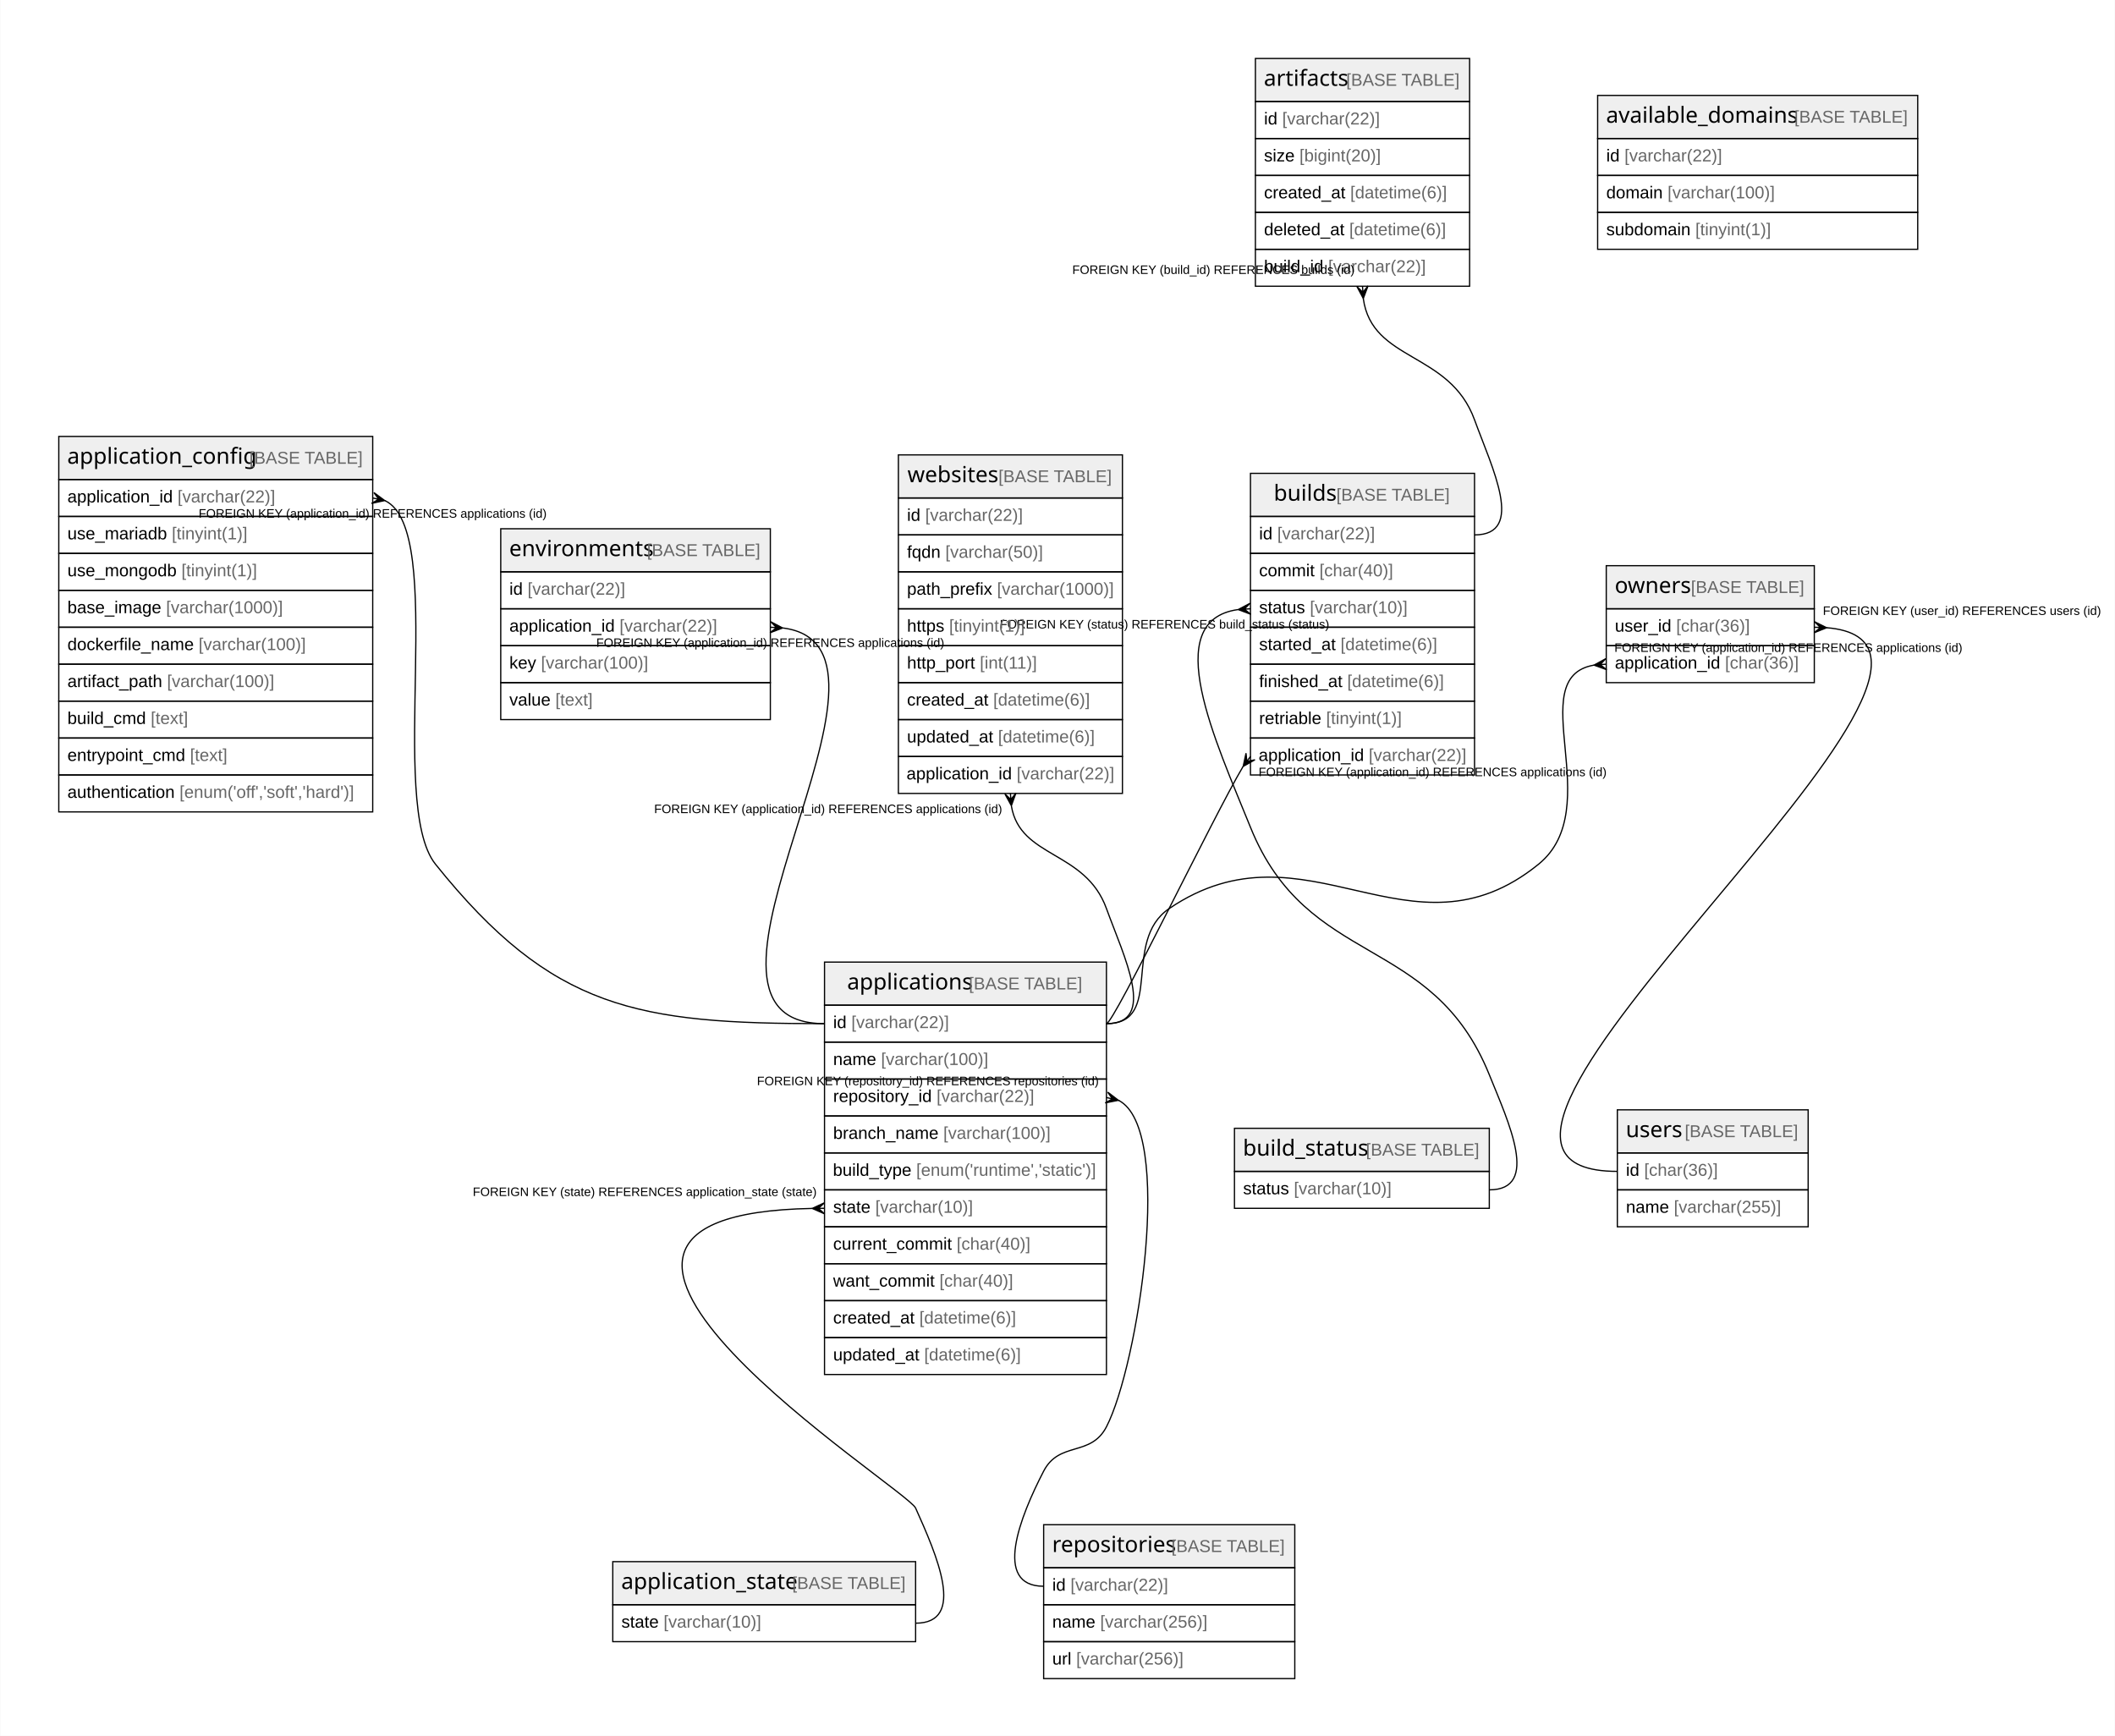
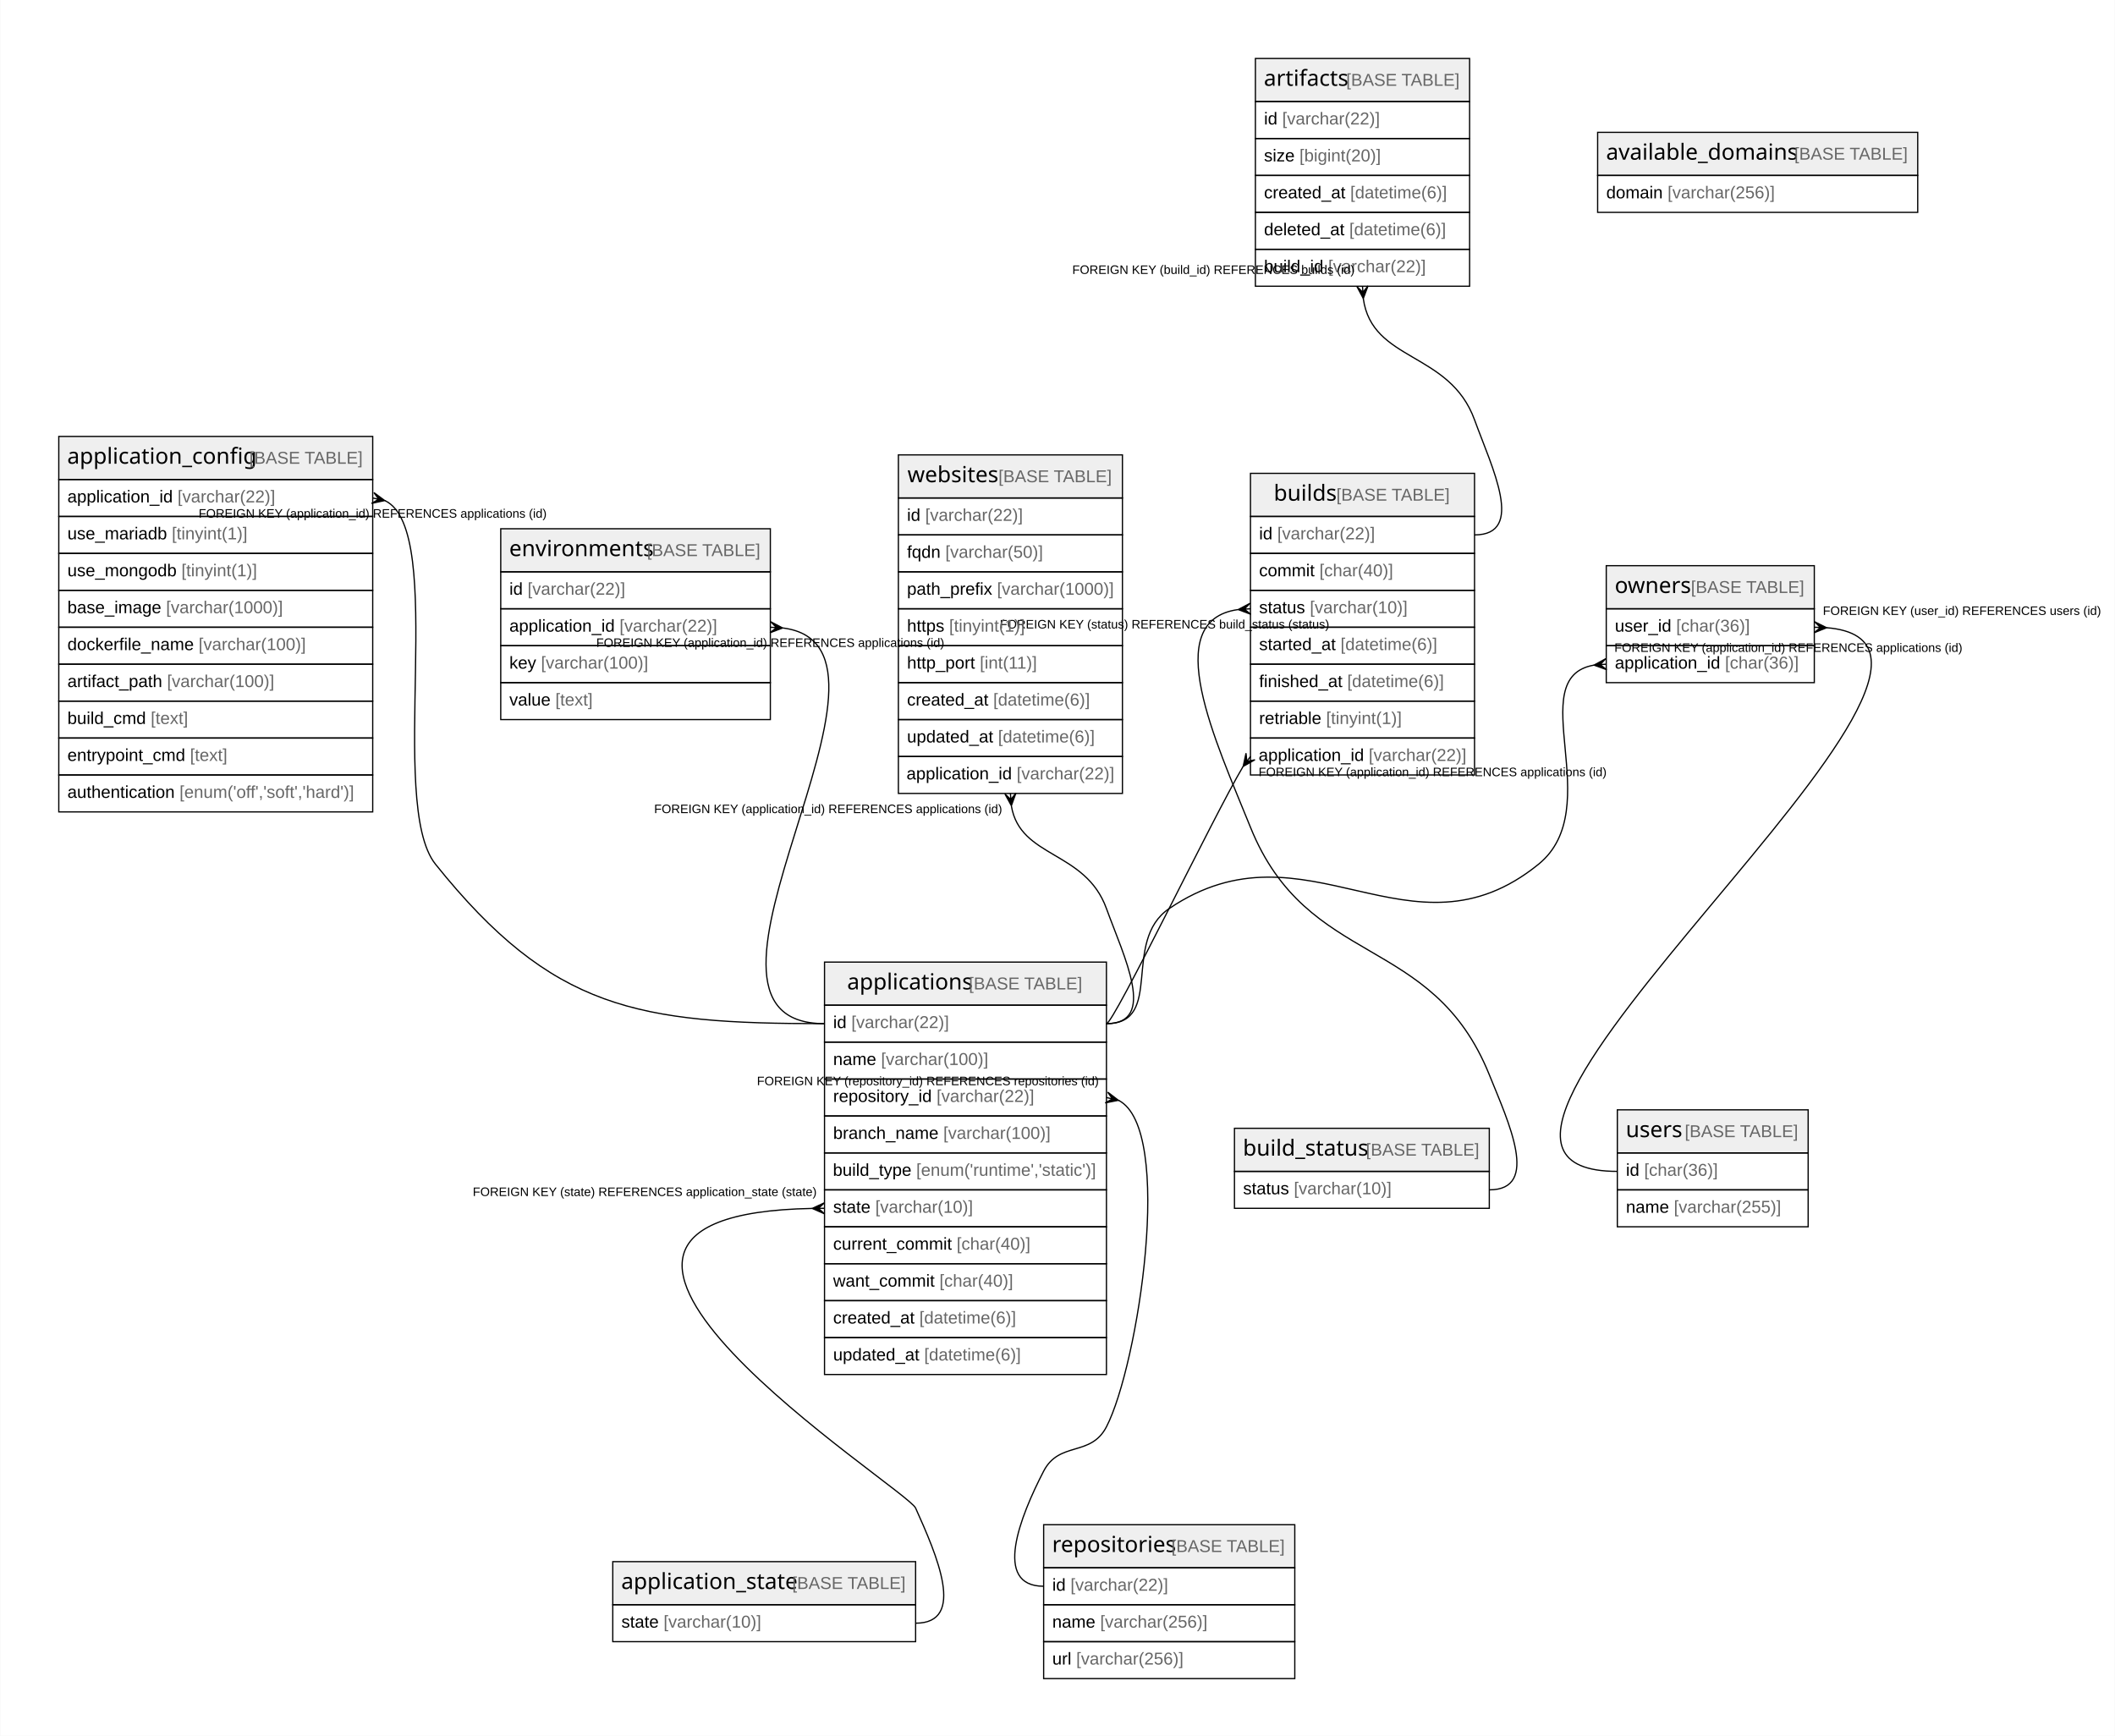
<svg xmlns="http://www.w3.org/2000/svg" width="1718pt" height="1410pt" viewBox="0.00 0.00 1717.50 1410.00">
  <g id="graph0" class="graph" transform="scale(1 1) rotate(0) translate(4 1406)">
    <polygon fill="#ffffff" stroke="transparent" points="-4,4 -4,-1406 1713.5,-1406 1713.5,4 -4,4" />
    <g id="node1" class="node">
      <polygon fill="#efefef" stroke="transparent" points="665.5,-589.5 665.5,-624.5 894.5,-624.5 894.5,-589.5 665.5,-589.5" />
      <polygon fill="none" stroke="#000000" points="665.5,-589.5 665.5,-624.5 894.5,-624.5 894.5,-589.5 665.5,-589.5" />
      <text text-anchor="start" x="683.862" y="-602.3" font-family="Arial Bold" font-size="18.00" fill="#000000">applications</text>
      <text text-anchor="start" x="778.884" y="-602.3" font-family="Arial" font-size="14.00" fill="#000000"> </text>
      <text text-anchor="start" x="782.775" y="-602.3" font-family="Arial" font-size="14.00" fill="#666666">[BASE TABLE]</text>
      <polygon fill="none" stroke="#000000" points="665.5,-559.5 665.5,-589.5 894.5,-589.5 894.5,-559.5 665.5,-559.5" />
      <text text-anchor="start" x="672.5" y="-570.9" font-family="Arial" font-size="14.00" fill="#000000">id </text>
      <text text-anchor="start" x="687.28" y="-570.9" font-family="Arial" font-size="14.00" fill="#666666">[varchar(22)]</text>
      <polygon fill="none" stroke="#000000" points="665.5,-529.5 665.5,-559.5 894.5,-559.5 894.5,-529.5 665.5,-529.5" />
      <text text-anchor="start" x="672.5" y="-540.9" font-family="Arial" font-size="14.00" fill="#000000">name </text>
      <text text-anchor="start" x="711.399" y="-540.9" font-family="Arial" font-size="14.00" fill="#666666">[varchar(100)]</text>
      <polygon fill="none" stroke="#000000" points="665.5,-499.5 665.5,-529.5 894.5,-529.5 894.5,-499.5 665.5,-499.5" />
      <text text-anchor="start" x="672.5" y="-510.9" font-family="Arial" font-size="14.00" fill="#000000">repository_id </text>
      <text text-anchor="start" x="756.511" y="-510.9" font-family="Arial" font-size="14.00" fill="#666666">[varchar(22)]</text>
      <polygon fill="none" stroke="#000000" points="665.5,-469.5 665.5,-499.5 894.5,-499.5 894.5,-469.5 665.5,-469.5" />
      <text text-anchor="start" x="672.5" y="-480.9" font-family="Arial" font-size="14.00" fill="#000000">branch_name </text>
      <text text-anchor="start" x="761.973" y="-480.9" font-family="Arial" font-size="14.00" fill="#666666">[varchar(100)]</text>
      <polygon fill="none" stroke="#000000" points="665.5,-439.5 665.5,-469.5 894.5,-469.5 894.5,-439.5 665.5,-439.5" />
      <text text-anchor="start" x="672.301" y="-450.9" font-family="Arial" font-size="14.00" fill="#000000">build_type </text>
      <text text-anchor="start" x="739.991" y="-450.9" font-family="Arial" font-size="14.00" fill="#666666">[enum('runtime','static')]</text>
      <polygon fill="none" stroke="#000000" points="665.5,-409.5 665.5,-439.5 894.5,-439.5 894.5,-409.5 665.5,-409.5" />
      <text text-anchor="start" x="672.5" y="-420.9" font-family="Arial" font-size="14.00" fill="#000000">state </text>
      <text text-anchor="start" x="706.737" y="-420.9" font-family="Arial" font-size="14.00" fill="#666666">[varchar(10)]</text>
      <polygon fill="none" stroke="#000000" points="665.5,-379.5 665.5,-409.5 894.5,-409.5 894.5,-379.5 665.5,-379.5" />
      <text text-anchor="start" x="672.5" y="-390.9" font-family="Arial" font-size="14.00" fill="#000000">current_commit </text>
      <text text-anchor="start" x="772.834" y="-390.9" font-family="Arial" font-size="14.00" fill="#666666">[char(40)]</text>
      <polygon fill="none" stroke="#000000" points="665.5,-349.5 665.5,-379.5 894.5,-379.5 894.5,-349.5 665.5,-349.5" />
      <text text-anchor="start" x="672.5" y="-360.9" font-family="Arial" font-size="14.00" fill="#000000">want_commit </text>
      <text text-anchor="start" x="758.837" y="-360.9" font-family="Arial" font-size="14.00" fill="#666666">[char(40)]</text>
      <polygon fill="none" stroke="#000000" points="665.5,-319.5 665.5,-349.5 894.5,-349.5 894.5,-319.5 665.5,-319.5" />
      <text text-anchor="start" x="672.5" y="-330.9" font-family="Arial" font-size="14.00" fill="#000000">created_at </text>
      <text text-anchor="start" x="742.528" y="-330.9" font-family="Arial" font-size="14.00" fill="#666666">[datetime(6)]</text>
      <polygon fill="none" stroke="#000000" points="665.5,-289.5 665.5,-319.5 894.5,-319.5 894.5,-289.5 665.5,-289.5" />
      <text text-anchor="start" x="672.5" y="-300.9" font-family="Arial" font-size="14.00" fill="#000000">updated_at </text>
      <text text-anchor="start" x="746.433" y="-300.9" font-family="Arial" font-size="14.00" fill="#666666">[datetime(6)]</text>
    </g>
    <g id="node3" class="node">
      <polygon fill="#efefef" stroke="transparent" points="493.5,-102.5 493.5,-137.5 739.5,-137.5 739.5,-102.5 493.5,-102.5" />
      <polygon fill="none" stroke="#000000" points="493.5,-102.5 493.5,-137.5 739.5,-137.5 739.5,-102.5 493.5,-102.5" />
      <text text-anchor="start" x="500.351" y="-115.3" font-family="Arial Bold" font-size="18.00" fill="#000000">application_state</text>
      <text text-anchor="start" x="635.396" y="-115.3" font-family="Arial" font-size="14.00" fill="#000000"> </text>
      <text text-anchor="start" x="639.286" y="-115.3" font-family="Arial" font-size="14.00" fill="#666666">[BASE TABLE]</text>
      <polygon fill="none" stroke="#000000" points="493.5,-72.5 493.5,-102.5 739.5,-102.5 739.5,-72.5 493.5,-72.5" />
      <text text-anchor="start" x="500.5" y="-83.9" font-family="Arial" font-size="14.00" fill="#000000">state </text>
      <text text-anchor="start" x="534.737" y="-83.9" font-family="Arial" font-size="14.00" fill="#666666">[varchar(10)]</text>
    </g>
    <g id="edge2" class="edge">
      <path fill="none" stroke="#000000" d="M655.394,-424.407C378.829,-419.204 732.274,-197.126 739.5,-181 756.492,-143.077 781.056,-87.5 739.5,-87.5" />
      <polygon fill="#000000" stroke="#000000" points="655.5,-424.408 665.459,-429 660.5,-424.454 665.5,-424.5 665.5,-424.5 665.5,-424.5 660.5,-424.454 665.541,-420 655.5,-424.408 655.5,-424.408" />
      <text text-anchor="start" x="379.761" y="-434.5" font-family="Arial" font-size="10.00" fill="#000000">FOREIGN KEY (state) REFERENCES application_state (state)</text>
    </g>
    <g id="node10" class="node">
      <polygon fill="#efefef" stroke="transparent" points="843.5,-132.5 843.5,-167.5 1047.5,-167.5 1047.5,-132.5 843.5,-132.5" />
      <polygon fill="none" stroke="#000000" points="843.5,-132.5 843.5,-167.5 1047.5,-167.5 1047.5,-132.5 843.5,-132.5" />
      <text text-anchor="start" x="850.37" y="-145.3" font-family="Arial Bold" font-size="18.00" fill="#000000">repositories</text>
      <text text-anchor="start" x="943.376" y="-145.3" font-family="Arial" font-size="14.00" fill="#000000"> </text>
      <text text-anchor="start" x="947.267" y="-145.3" font-family="Arial" font-size="14.00" fill="#666666">[BASE TABLE]</text>
      <polygon fill="none" stroke="#000000" points="843.5,-102.5 843.5,-132.5 1047.5,-132.5 1047.5,-102.5 843.5,-102.5" />
      <text text-anchor="start" x="850.5" y="-113.9" font-family="Arial" font-size="14.00" fill="#000000">id </text>
      <text text-anchor="start" x="865.28" y="-113.9" font-family="Arial" font-size="14.00" fill="#666666">[varchar(22)]</text>
      <polygon fill="none" stroke="#000000" points="843.5,-72.5 843.5,-102.5 1047.5,-102.5 1047.5,-72.5 843.5,-72.5" />
      <text text-anchor="start" x="850.5" y="-83.9" font-family="Arial" font-size="14.00" fill="#000000">name </text>
      <text text-anchor="start" x="889.399" y="-83.9" font-family="Arial" font-size="14.00" fill="#666666">[varchar(256)]</text>
      <polygon fill="none" stroke="#000000" points="843.5,-42.5 843.5,-72.5 1047.5,-72.5 1047.5,-42.5 843.5,-42.5" />
      <text text-anchor="start" x="850.5" y="-53.9" font-family="Arial" font-size="14.00" fill="#000000">url </text>
      <text text-anchor="start" x="869.94" y="-53.9" font-family="Arial" font-size="14.00" fill="#666666">[varchar(256)]</text>
    </g>
    <g id="edge1" class="edge">
      <path fill="none" stroke="#000000" d="M904.312,-512.222C950.075,-489.092 920.192,-296.584 894.5,-247 881.736,-222.366 856.264,-235.634 843.5,-211 824.382,-174.103 801.944,-117.5 843.5,-117.5" />
      <polygon fill="#000000" stroke="#000000" points="904.241,-512.239 893.482,-510.117 899.37,-513.369 894.5,-514.5 894.5,-514.5 894.5,-514.5 899.37,-513.369 895.518,-518.883 904.241,-512.239 904.241,-512.239" />
      <text text-anchor="start" x="610.611" y="-524.5" font-family="Arial" font-size="10.00" fill="#000000">FOREIGN KEY (repository_id) REFERENCES repositories (id)</text>
    </g>
    <g id="node2" class="node">
      <polygon fill="#efefef" stroke="transparent" points="43.5,-1016.5 43.5,-1051.5 298.5,-1051.5 298.5,-1016.5 43.5,-1016.5" />
      <polygon fill="none" stroke="#000000" points="43.5,-1016.5 43.5,-1051.5 298.5,-1051.5 298.5,-1016.5 43.5,-1016.5" />
      <text text-anchor="start" x="50.352" y="-1029.3" font-family="Arial Bold" font-size="18.00" fill="#000000">application_config</text>
      <text text-anchor="start" x="194.395" y="-1029.3" font-family="Arial" font-size="14.00" fill="#000000"> </text>
      <text text-anchor="start" x="198.285" y="-1029.3" font-family="Arial" font-size="14.00" fill="#666666">[BASE TABLE]</text>
      <polygon fill="none" stroke="#000000" points="43.5,-986.5 43.5,-1016.5 298.5,-1016.5 298.5,-986.5 43.5,-986.5" />
      <text text-anchor="start" x="50.5" y="-997.9" font-family="Arial" font-size="14.00" fill="#000000">application_id </text>
      <text text-anchor="start" x="139.968" y="-997.9" font-family="Arial" font-size="14.00" fill="#666666">[varchar(22)]</text>
      <polygon fill="none" stroke="#000000" points="43.5,-956.5 43.5,-986.5 298.5,-986.5 298.5,-956.5 43.5,-956.5" />
      <text text-anchor="start" x="50.5" y="-967.9" font-family="Arial" font-size="14.00" fill="#000000">use_mariadb </text>
      <text text-anchor="start" x="135.297" y="-967.9" font-family="Arial" font-size="14.00" fill="#666666">[tinyint(1)]</text>
      <polygon fill="none" stroke="#000000" points="43.5,-926.5 43.5,-956.5 298.5,-956.5 298.5,-926.5 43.5,-926.5" />
      <text text-anchor="start" x="50.5" y="-937.9" font-family="Arial" font-size="14.00" fill="#000000">use_mongodb </text>
      <text text-anchor="start" x="143.095" y="-937.9" font-family="Arial" font-size="14.00" fill="#666666">[tinyint(1)]</text>
      <polygon fill="none" stroke="#000000" points="43.5,-896.5 43.5,-926.5 298.5,-926.5 298.5,-896.5 43.5,-896.5" />
      <text text-anchor="start" x="50.5" y="-907.9" font-family="Arial" font-size="14.00" fill="#000000">base_image </text>
      <text text-anchor="start" x="130.636" y="-907.9" font-family="Arial" font-size="14.00" fill="#666666">[varchar(1000)]</text>
      <polygon fill="none" stroke="#000000" points="43.5,-866.5 43.5,-896.5 298.5,-896.5 298.5,-866.5 43.5,-866.5" />
      <text text-anchor="start" x="50.5" y="-877.9" font-family="Arial" font-size="14.00" fill="#000000">dockerfile_name </text>
      <text text-anchor="start" x="157.076" y="-877.9" font-family="Arial" font-size="14.00" fill="#666666">[varchar(100)]</text>
      <polygon fill="none" stroke="#000000" points="43.5,-836.5 43.5,-866.5 298.5,-866.5 298.5,-836.5 43.5,-836.5" />
      <text text-anchor="start" x="50.5" y="-847.9" font-family="Arial" font-size="14.00" fill="#000000">artifact_path </text>
      <text text-anchor="start" x="131.416" y="-847.9" font-family="Arial" font-size="14.00" fill="#666666">[varchar(100)]</text>
      <polygon fill="none" stroke="#000000" points="43.5,-806.5 43.5,-836.5 298.5,-836.5 298.5,-806.5 43.5,-806.5" />
      <text text-anchor="start" x="50.5" y="-817.9" font-family="Arial" font-size="14.00" fill="#000000">build_cmd </text>
      <text text-anchor="start" x="118.177" y="-817.9" font-family="Arial" font-size="14.00" fill="#666666">[text]</text>
      <polygon fill="none" stroke="#000000" points="43.5,-776.5 43.5,-806.5 298.5,-806.5 298.5,-776.5 43.5,-776.5" />
      <text text-anchor="start" x="50.5" y="-787.9" font-family="Arial" font-size="14.00" fill="#000000">entrypoint_cmd </text>
      <text text-anchor="start" x="150.078" y="-787.9" font-family="Arial" font-size="14.00" fill="#666666">[text]</text>
      <polygon fill="none" stroke="#000000" points="43.5,-746.5 43.5,-776.5 298.5,-776.5 298.5,-746.5 43.5,-746.5" />
      <text text-anchor="start" x="50.5" y="-757.9" font-family="Arial" font-size="14.00" fill="#000000">authentication </text>
      <text text-anchor="start" x="141.536" y="-757.9" font-family="Arial" font-size="14.00" fill="#666666">[enum('off','soft','hard')]</text>
    </g>
    <g id="edge3" class="edge">
      <path fill="none" stroke="#000000" d="M308.419,-999.372C359.527,-975.261 309.836,-753.47 349.5,-704 444.444,-585.582 513.72,-574.5 665.5,-574.5" />
      <polygon fill="#000000" stroke="#000000" points="308.277,-999.402 297.556,-997.1 303.389,-1000.451 298.5,-1001.5 298.5,-1001.5 298.5,-1001.5 303.389,-1000.451 299.444,-1005.9 308.277,-999.402 308.277,-999.402" />
      <text text-anchor="start" x="157.102" y="-985.5" font-family="Arial" font-size="10.00" fill="#000000">FOREIGN KEY (application_id) REFERENCES applications (id)</text>
    </g>
    <g id="node4" class="node">
      <polygon fill="#efefef" stroke="transparent" points="1015.5,-1323.5 1015.5,-1358.5 1189.5,-1358.5 1189.5,-1323.5 1015.5,-1323.5" />
      <polygon fill="none" stroke="#000000" points="1015.5,-1323.5 1015.5,-1358.5 1189.5,-1358.5 1189.5,-1323.5 1015.5,-1323.5" />
      <text text-anchor="start" x="1022.37" y="-1336.3" font-family="Arial Bold" font-size="18.00" fill="#000000">artifacts</text>
      <text text-anchor="start" x="1085.376" y="-1336.3" font-family="Arial" font-size="14.00" fill="#000000"> </text>
      <text text-anchor="start" x="1089.266" y="-1336.3" font-family="Arial" font-size="14.00" fill="#666666">[BASE TABLE]</text>
      <polygon fill="none" stroke="#000000" points="1015.5,-1293.5 1015.5,-1323.5 1189.5,-1323.5 1189.5,-1293.5 1015.5,-1293.5" />
      <text text-anchor="start" x="1022.5" y="-1304.9" font-family="Arial" font-size="14.00" fill="#000000">id </text>
      <text text-anchor="start" x="1037.28" y="-1304.9" font-family="Arial" font-size="14.00" fill="#666666">[varchar(22)]</text>
      <polygon fill="none" stroke="#000000" points="1015.5,-1263.5 1015.5,-1293.5 1189.5,-1293.5 1189.5,-1263.5 1015.5,-1263.5" />
      <text text-anchor="start" x="1022.5" y="-1274.9" font-family="Arial" font-size="14.00" fill="#000000">size </text>
      <text text-anchor="start" x="1051.28" y="-1274.9" font-family="Arial" font-size="14.00" fill="#666666">[bigint(20)]</text>
      <polygon fill="none" stroke="#000000" points="1015.5,-1233.5 1015.5,-1263.5 1189.5,-1263.5 1189.5,-1233.5 1015.5,-1233.5" />
      <text text-anchor="start" x="1022.5" y="-1244.9" font-family="Arial" font-size="14.00" fill="#000000">created_at </text>
      <text text-anchor="start" x="1092.528" y="-1244.9" font-family="Arial" font-size="14.00" fill="#666666">[datetime(6)]</text>
      <polygon fill="none" stroke="#000000" points="1015.5,-1203.5 1015.5,-1233.5 1189.5,-1233.5 1189.5,-1203.5 1015.5,-1203.5" />
      <text text-anchor="start" x="1022.5" y="-1214.9" font-family="Arial" font-size="14.00" fill="#000000">deleted_at </text>
      <text text-anchor="start" x="1091.757" y="-1214.9" font-family="Arial" font-size="14.00" fill="#666666">[datetime(6)]</text>
      <polygon fill="none" stroke="#000000" points="1015.5,-1173.5 1015.5,-1203.5 1189.5,-1203.5 1189.5,-1173.5 1015.5,-1173.5" />
      <text text-anchor="start" x="1022.5" y="-1184.9" font-family="Arial" font-size="14.00" fill="#000000">build_id </text>
      <text text-anchor="start" x="1074.623" y="-1184.9" font-family="Arial" font-size="14.00" fill="#666666">[varchar(22)]</text>
    </g>
    <g id="node6" class="node">
      <polygon fill="#efefef" stroke="transparent" points="1011.5,-986.5 1011.5,-1021.5 1193.5,-1021.5 1193.5,-986.5 1011.5,-986.5" />
      <polygon fill="none" stroke="#000000" points="1011.5,-986.5 1011.5,-1021.5 1193.5,-1021.5 1193.5,-986.5 1011.5,-986.5" />
      <text text-anchor="start" x="1030.37" y="-999.3" font-family="Arial Bold" font-size="18.00" fill="#000000">builds</text>
      <text text-anchor="start" x="1077.377" y="-999.3" font-family="Arial" font-size="14.00" fill="#000000"> </text>
      <text text-anchor="start" x="1081.267" y="-999.3" font-family="Arial" font-size="14.00" fill="#666666">[BASE TABLE]</text>
      <polygon fill="none" stroke="#000000" points="1011.5,-956.5 1011.5,-986.5 1193.5,-986.5 1193.5,-956.5 1011.5,-956.5" />
      <text text-anchor="start" x="1018.5" y="-967.9" font-family="Arial" font-size="14.00" fill="#000000">id </text>
      <text text-anchor="start" x="1033.28" y="-967.9" font-family="Arial" font-size="14.00" fill="#666666">[varchar(22)]</text>
      <polygon fill="none" stroke="#000000" points="1011.5,-926.5 1011.5,-956.5 1193.5,-956.5 1193.5,-926.5 1011.5,-926.5" />
      <text text-anchor="start" x="1018.5" y="-937.9" font-family="Arial" font-size="14.00" fill="#000000">commit </text>
      <text text-anchor="start" x="1067.492" y="-937.9" font-family="Arial" font-size="14.00" fill="#666666">[char(40)]</text>
      <polygon fill="none" stroke="#000000" points="1011.5,-896.5 1011.5,-926.5 1193.5,-926.5 1193.5,-896.5 1011.5,-896.5" />
      <text text-anchor="start" x="1018.5" y="-907.9" font-family="Arial" font-size="14.00" fill="#000000">status </text>
      <text text-anchor="start" x="1059.737" y="-907.9" font-family="Arial" font-size="14.00" fill="#666666">[varchar(10)]</text>
      <polygon fill="none" stroke="#000000" points="1011.5,-866.5 1011.5,-896.5 1193.5,-896.5 1193.5,-866.5 1011.5,-866.5" />
      <text text-anchor="start" x="1018.5" y="-877.9" font-family="Arial" font-size="14.00" fill="#000000">started_at </text>
      <text text-anchor="start" x="1084.636" y="-877.9" font-family="Arial" font-size="14.00" fill="#666666">[datetime(6)]</text>
      <polygon fill="none" stroke="#000000" points="1011.5,-836.5 1011.5,-866.5 1193.5,-866.5 1193.5,-836.5 1011.5,-836.5" />
      <text text-anchor="start" x="1018.5" y="-847.9" font-family="Arial" font-size="14.00" fill="#000000">finished_at </text>
      <text text-anchor="start" x="1090.081" y="-847.9" font-family="Arial" font-size="14.00" fill="#666666">[datetime(6)]</text>
      <polygon fill="none" stroke="#000000" points="1011.5,-806.5 1011.5,-836.5 1193.5,-836.5 1193.5,-806.5 1011.5,-806.5" />
      <text text-anchor="start" x="1018.5" y="-817.9" font-family="Arial" font-size="14.00" fill="#000000">retriable </text>
      <text text-anchor="start" x="1072.946" y="-817.9" font-family="Arial" font-size="14.00" fill="#666666">[tinyint(1)]</text>
      <polygon fill="none" stroke="#000000" points="1011.5,-776.5 1011.5,-806.5 1193.5,-806.5 1193.5,-776.5 1011.5,-776.5" />
      <text text-anchor="start" x="1018.097" y="-787.9" font-family="Arial" font-size="14.00" fill="#000000">application_id </text>
      <text text-anchor="start" x="1107.566" y="-787.9" font-family="Arial" font-size="14.00" fill="#666666">[varchar(22)]</text>
    </g>
    <g id="edge4" class="edge">
      <path fill="none" stroke="#000000" d="M1103.147,-1163.515C1110.217,-1111.868 1173.2,-1120.794 1193.5,-1065 1207.708,-1025.949 1235.056,-971.5 1193.5,-971.5" />
      <polygon fill="#000000" stroke="#000000" points="1103.147,-1163.521 1098.009,-1173.209 1102.823,-1168.511 1102.5,-1173.5 1102.5,-1173.5 1102.5,-1173.5 1102.823,-1168.511 1106.991,-1173.791 1103.147,-1163.521 1103.147,-1163.521" />
      <text text-anchor="start" x="866.777" y="-1183.5" font-family="Arial" font-size="10.00" fill="#000000">FOREIGN KEY (build_id) REFERENCES builds (id)</text>
    </g>
    <g id="node5" class="node">
-       <polygon fill="#efefef" stroke="transparent" points="1293.5,-1293.5 1293.5,-1328.5 1553.5,-1328.5 1553.5,-1293.5 1293.5,-1293.5" />
-       <polygon fill="none" stroke="#000000" points="1293.5,-1293.5 1293.5,-1328.5 1553.5,-1328.5 1553.5,-1293.5 1293.5,-1293.5" />
-       <text text-anchor="start" x="1300.358" y="-1306.3" font-family="Arial Bold" font-size="18.00" fill="#000000">available_domains</text>
-       <text text-anchor="start" x="1449.389" y="-1306.3" font-family="Arial" font-size="14.00" fill="#000000"> </text>
-       <text text-anchor="start" x="1453.279" y="-1306.3" font-family="Arial" font-size="14.00" fill="#666666">[BASE TABLE]</text>
-       <polygon fill="none" stroke="#000000" points="1293.5,-1263.5 1293.5,-1293.5 1553.5,-1293.5 1553.5,-1263.5 1293.5,-1263.5" />
-       <text text-anchor="start" x="1300.5" y="-1274.9" font-family="Arial" font-size="14.00" fill="#000000">id </text>
-       <text text-anchor="start" x="1315.28" y="-1274.9" font-family="Arial" font-size="14.00" fill="#666666">[varchar(22)]</text>
+       <polygon fill="#efefef" stroke="transparent" points="1293.5,-1263.5 1293.5,-1298.5 1553.5,-1298.5 1553.5,-1263.5 1293.5,-1263.5" />
+       <polygon fill="none" stroke="#000000" points="1293.5,-1263.5 1293.5,-1298.5 1553.5,-1298.5 1553.5,-1263.5 1293.5,-1263.5" />
+       <text text-anchor="start" x="1300.358" y="-1276.3" font-family="Arial Bold" font-size="18.00" fill="#000000">available_domains</text>
+       <text text-anchor="start" x="1449.389" y="-1276.3" font-family="Arial" font-size="14.00" fill="#000000"> </text>
+       <text text-anchor="start" x="1453.279" y="-1276.3" font-family="Arial" font-size="14.00" fill="#666666">[BASE TABLE]</text>
      <polygon fill="none" stroke="#000000" points="1293.5,-1233.5 1293.5,-1263.5 1553.5,-1263.5 1553.5,-1233.5 1293.5,-1233.5" />
      <text text-anchor="start" x="1300.5" y="-1244.9" font-family="Arial" font-size="14.00" fill="#000000">domain </text>
-       <text text-anchor="start" x="1350.288" y="-1244.9" font-family="Arial" font-size="14.00" fill="#666666">[varchar(100)]</text>
-       <polygon fill="none" stroke="#000000" points="1293.5,-1203.5 1293.5,-1233.5 1553.5,-1233.5 1553.5,-1203.5 1293.5,-1203.5" />
-       <text text-anchor="start" x="1300.5" y="-1214.9" font-family="Arial" font-size="14.00" fill="#000000">subdomain </text>
-       <text text-anchor="start" x="1372.853" y="-1214.9" font-family="Arial" font-size="14.00" fill="#666666">[tinyint(1)]</text>
+       <text text-anchor="start" x="1350.288" y="-1244.9" font-family="Arial" font-size="14.00" fill="#666666">[varchar(256)]</text>
    </g>
    <g id="edge5" class="edge">
      <path fill="none" stroke="#000000" d="M1005.429,-783.258C981.765,-743.621 900.546,-574.5 894.5,-574.5" />
      <polygon fill="#000000" stroke="#000000" points="1005.569,-783.448 1007.877,-794.169 1008.535,-787.474 1011.5,-791.5 1011.5,-791.5 1011.5,-791.5 1008.535,-787.474 1015.123,-788.831 1005.569,-783.448 1005.569,-783.448" />
      <text text-anchor="start" x="1018.102" y="-775.5" font-family="Arial" font-size="10.00" fill="#000000">FOREIGN KEY (application_id) REFERENCES applications (id)</text>
    </g>
    <g id="node7" class="node">
      <polygon fill="#efefef" stroke="transparent" points="998.5,-454.5 998.5,-489.5 1205.5,-489.5 1205.5,-454.5 998.5,-454.5" />
      <polygon fill="none" stroke="#000000" points="998.5,-454.5 998.5,-489.5 1205.5,-489.5 1205.5,-454.5 998.5,-454.5" />
      <text text-anchor="start" x="1005.358" y="-467.3" font-family="Arial Bold" font-size="18.00" fill="#000000">build_status</text>
      <text text-anchor="start" x="1101.388" y="-467.3" font-family="Arial" font-size="14.00" fill="#000000"> </text>
      <text text-anchor="start" x="1105.279" y="-467.3" font-family="Arial" font-size="14.00" fill="#666666">[BASE TABLE]</text>
      <polygon fill="none" stroke="#000000" points="998.5,-424.5 998.5,-454.5 1205.5,-454.5 1205.5,-424.5 998.5,-424.5" />
      <text text-anchor="start" x="1005.5" y="-435.9" font-family="Arial" font-size="14.00" fill="#000000">status </text>
      <text text-anchor="start" x="1046.737" y="-435.9" font-family="Arial" font-size="14.00" fill="#666666">[varchar(10)]</text>
    </g>
    <g id="edge6" class="edge">
      <path fill="none" stroke="#000000" d="M1001.236,-910.826C937.194,-901.786 983.342,-803.72 1011.5,-734 1057.994,-618.878 1159.006,-648.122 1205.5,-533 1221.062,-494.468 1247.056,-439.5 1205.5,-439.5" />
      <polygon fill="#000000" stroke="#000000" points="1001.521,-910.845 1011.205,-915.99 1006.511,-911.172 1011.5,-911.5 1011.5,-911.5 1011.5,-911.5 1006.511,-911.172 1011.795,-907.01 1001.521,-910.845 1001.521,-910.845" />
      <text text-anchor="start" x="807.848" y="-895.5" font-family="Arial" font-size="10.00" fill="#000000">FOREIGN KEY (status) REFERENCES build_status (status)</text>
    </g>
    <g id="node8" class="node">
      <polygon fill="#efefef" stroke="transparent" points="402.5,-941.5 402.5,-976.5 621.5,-976.5 621.5,-941.5 402.5,-941.5" />
      <polygon fill="none" stroke="#000000" points="402.5,-941.5 402.5,-976.5 621.5,-976.5 621.5,-941.5 402.5,-941.5" />
      <text text-anchor="start" x="409.364" y="-954.3" font-family="Arial Bold" font-size="18.00" fill="#000000">environments</text>
      <text text-anchor="start" x="517.382" y="-954.3" font-family="Arial" font-size="14.00" fill="#000000"> </text>
      <text text-anchor="start" x="521.273" y="-954.3" font-family="Arial" font-size="14.00" fill="#666666">[BASE TABLE]</text>
      <polygon fill="none" stroke="#000000" points="402.5,-911.5 402.5,-941.5 621.5,-941.5 621.5,-911.5 402.5,-911.5" />
      <text text-anchor="start" x="409.5" y="-922.9" font-family="Arial" font-size="14.00" fill="#000000">id </text>
      <text text-anchor="start" x="424.28" y="-922.9" font-family="Arial" font-size="14.00" fill="#666666">[varchar(22)]</text>
      <polygon fill="none" stroke="#000000" points="402.5,-881.5 402.5,-911.5 621.5,-911.5 621.5,-881.5 402.5,-881.5" />
      <text text-anchor="start" x="409.5" y="-892.9" font-family="Arial" font-size="14.00" fill="#000000">application_id </text>
      <text text-anchor="start" x="498.968" y="-892.9" font-family="Arial" font-size="14.00" fill="#666666">[varchar(22)]</text>
      <polygon fill="none" stroke="#000000" points="402.5,-851.5 402.5,-881.5 621.5,-881.5 621.5,-851.5 402.5,-851.5" />
      <text text-anchor="start" x="409.5" y="-862.9" font-family="Arial" font-size="14.00" fill="#000000">key </text>
      <text text-anchor="start" x="435.173" y="-862.9" font-family="Arial" font-size="14.00" fill="#666666">[varchar(100)]</text>
      <polygon fill="none" stroke="#000000" points="402.5,-821.5 402.5,-851.5 621.5,-851.5 621.5,-821.5 402.5,-821.5" />
      <text text-anchor="start" x="409.5" y="-832.9" font-family="Arial" font-size="14.00" fill="#000000">value </text>
      <text text-anchor="start" x="446.845" y="-832.9" font-family="Arial" font-size="14.00" fill="#666666">[text]</text>
    </g>
    <g id="edge7" class="edge">
      <path fill="none" stroke="#000000" d="M631.762,-895.888C753.757,-880.356 524.726,-574.5 665.5,-574.5" />
      <polygon fill="#000000" stroke="#000000" points="631.482,-895.904 621.232,-892.008 626.491,-896.202 621.5,-896.5 621.5,-896.5 621.5,-896.5 626.491,-896.202 621.768,-900.992 631.482,-895.904 631.482,-895.904" />
      <text text-anchor="start" x="480.102" y="-880.5" font-family="Arial" font-size="10.00" fill="#000000">FOREIGN KEY (application_id) REFERENCES applications (id)</text>
    </g>
    <g id="node9" class="node">
      <polygon fill="#efefef" stroke="transparent" points="1300.5,-911.5 1300.5,-946.5 1469.5,-946.5 1469.5,-911.5 1300.5,-911.5" />
      <polygon fill="none" stroke="#000000" points="1300.5,-911.5 1300.5,-946.5 1469.5,-946.5 1469.5,-911.5 1300.5,-911.5" />
      <text text-anchor="start" x="1307.371" y="-924.3" font-family="Arial Bold" font-size="18.00" fill="#000000">owners</text>
      <text text-anchor="start" x="1365.376" y="-924.3" font-family="Arial" font-size="14.00" fill="#000000"> </text>
      <text text-anchor="start" x="1369.266" y="-924.3" font-family="Arial" font-size="14.00" fill="#666666">[BASE TABLE]</text>
      <polygon fill="none" stroke="#000000" points="1300.5,-881.5 1300.5,-911.5 1469.5,-911.5 1469.5,-881.5 1300.5,-881.5" />
      <text text-anchor="start" x="1307.5" y="-892.9" font-family="Arial" font-size="14.00" fill="#000000">user_id </text>
      <text text-anchor="start" x="1357.288" y="-892.9" font-family="Arial" font-size="14.00" fill="#666666">[char(36)]</text>
      <polygon fill="none" stroke="#000000" points="1300.5,-851.5 1300.5,-881.5 1469.5,-881.5 1469.5,-851.5 1300.5,-851.5" />
      <text text-anchor="start" x="1307.5" y="-862.9" font-family="Arial" font-size="14.00" fill="#000000">application_id </text>
      <text text-anchor="start" x="1396.968" y="-862.9" font-family="Arial" font-size="14.00" fill="#666666">[char(36)]</text>
    </g>
    <g id="edge8" class="edge">
      <path fill="none" stroke="#000000" d="M1290.417,-865.702C1231.776,-855.482 1301.804,-749.711 1245.5,-704 1141.243,-619.358 1056.679,-743.319 945.5,-668 906.311,-641.451 941.835,-574.5 894.5,-574.5" />
      <polygon fill="#000000" stroke="#000000" points="1290.531,-865.711 1300.145,-870.986 1295.516,-866.106 1300.5,-866.5 1300.5,-866.5 1300.5,-866.5 1295.516,-866.106 1300.855,-862.014 1290.531,-865.711 1290.531,-865.711" />
      <text text-anchor="start" x="1307.102" y="-876.5" font-family="Arial" font-size="10.00" fill="#000000">FOREIGN KEY (application_id) REFERENCES applications (id)</text>
    </g>
    <g id="node11" class="node">
      <polygon fill="#efefef" stroke="transparent" points="1309.5,-469.5 1309.5,-504.5 1464.5,-504.5 1464.5,-469.5 1309.5,-469.5" />
      <polygon fill="none" stroke="#000000" points="1309.5,-469.5 1309.5,-504.5 1464.5,-504.5 1464.5,-469.5 1309.5,-469.5" />
      <text text-anchor="start" x="1316.371" y="-482.3" font-family="Arial Bold" font-size="18.00" fill="#000000">users</text>
      <text text-anchor="start" x="1360.375" y="-482.3" font-family="Arial" font-size="14.00" fill="#000000"> </text>
      <text text-anchor="start" x="1364.266" y="-482.3" font-family="Arial" font-size="14.00" fill="#666666">[BASE TABLE]</text>
      <polygon fill="none" stroke="#000000" points="1309.5,-439.5 1309.5,-469.5 1464.5,-469.5 1464.5,-439.5 1309.5,-439.5" />
      <text text-anchor="start" x="1316.5" y="-450.9" font-family="Arial" font-size="14.00" fill="#000000">id </text>
      <text text-anchor="start" x="1331.28" y="-450.9" font-family="Arial" font-size="14.00" fill="#666666">[char(36)]</text>
      <polygon fill="none" stroke="#000000" points="1309.5,-409.5 1309.5,-439.5 1464.5,-439.5 1464.5,-409.5 1309.5,-409.5" />
      <text text-anchor="start" x="1316.5" y="-420.9" font-family="Arial" font-size="14.00" fill="#000000">name </text>
      <text text-anchor="start" x="1355.399" y="-420.9" font-family="Arial" font-size="14.00" fill="#666666">[varchar(255)]</text>
    </g>
    <g id="edge9" class="edge">
      <path fill="none" stroke="#000000" d="M1479.53,-896.117C1658.899,-881.522 1104.151,-454.5 1309.5,-454.5" />
      <polygon fill="#000000" stroke="#000000" points="1479.493,-896.119 1469.328,-892.003 1474.496,-896.309 1469.5,-896.5 1469.5,-896.5 1469.5,-896.5 1474.496,-896.309 1469.672,-900.997 1479.493,-896.119 1479.493,-896.119" />
      <text text-anchor="start" x="1476.445" y="-906.5" font-family="Arial" font-size="10.00" fill="#000000">FOREIGN KEY (user_id) REFERENCES users (id)</text>
    </g>
    <g id="node12" class="node">
      <polygon fill="#efefef" stroke="transparent" points="725.5,-1001.5 725.5,-1036.5 907.5,-1036.5 907.5,-1001.5 725.5,-1001.5" />
      <polygon fill="none" stroke="#000000" points="725.5,-1001.5 725.5,-1036.5 907.5,-1036.5 907.5,-1001.5 725.5,-1001.5" />
      <text text-anchor="start" x="732.869" y="-1014.3" font-family="Arial Bold" font-size="18.00" fill="#000000">websites</text>
      <text text-anchor="start" x="802.878" y="-1014.3" font-family="Arial" font-size="14.00" fill="#000000"> </text>
      <text text-anchor="start" x="806.768" y="-1014.3" font-family="Arial" font-size="14.00" fill="#666666">[BASE TABLE]</text>
      <polygon fill="none" stroke="#000000" points="725.5,-971.5 725.5,-1001.5 907.5,-1001.5 907.5,-971.5 725.5,-971.5" />
      <text text-anchor="start" x="732.5" y="-982.9" font-family="Arial" font-size="14.00" fill="#000000">id </text>
      <text text-anchor="start" x="747.28" y="-982.9" font-family="Arial" font-size="14.00" fill="#666666">[varchar(22)]</text>
      <polygon fill="none" stroke="#000000" points="725.5,-941.5 725.5,-971.5 907.5,-971.5 907.5,-941.5 725.5,-941.5" />
      <text text-anchor="start" x="732.5" y="-952.9" font-family="Arial" font-size="14.00" fill="#000000">fqdn </text>
      <text text-anchor="start" x="763.629" y="-952.9" font-family="Arial" font-size="14.00" fill="#666666">[varchar(50)]</text>
      <polygon fill="none" stroke="#000000" points="725.5,-911.5 725.5,-941.5 907.5,-941.5 907.5,-911.5 725.5,-911.5" />
      <text text-anchor="start" x="732.482" y="-922.9" font-family="Arial" font-size="14.00" fill="#000000">path_prefix </text>
      <text text-anchor="start" x="805.616" y="-922.9" font-family="Arial" font-size="14.00" fill="#666666">[varchar(1000)]</text>
      <polygon fill="none" stroke="#000000" points="725.5,-881.5 725.5,-911.5 907.5,-911.5 907.5,-881.5 725.5,-881.5" />
      <text text-anchor="start" x="732.5" y="-892.9" font-family="Arial" font-size="14.00" fill="#000000">https </text>
      <text text-anchor="start" x="766.737" y="-892.9" font-family="Arial" font-size="14.00" fill="#666666">[tinyint(1)]</text>
      <polygon fill="none" stroke="#000000" points="725.5,-851.5 725.5,-881.5 907.5,-881.5 907.5,-851.5 725.5,-851.5" />
      <text text-anchor="start" x="732.5" y="-862.9" font-family="Arial" font-size="14.00" fill="#000000">http_port </text>
      <text text-anchor="start" x="791.636" y="-862.9" font-family="Arial" font-size="14.00" fill="#666666">[int(11)]</text>
      <polygon fill="none" stroke="#000000" points="725.5,-821.5 725.5,-851.5 907.5,-851.5 907.5,-821.5 725.5,-821.5" />
      <text text-anchor="start" x="732.5" y="-832.9" font-family="Arial" font-size="14.00" fill="#000000">created_at </text>
      <text text-anchor="start" x="802.528" y="-832.9" font-family="Arial" font-size="14.00" fill="#666666">[datetime(6)]</text>
      <polygon fill="none" stroke="#000000" points="725.5,-791.5 725.5,-821.5 907.5,-821.5 907.5,-791.5 725.5,-791.5" />
      <text text-anchor="start" x="732.5" y="-802.9" font-family="Arial" font-size="14.00" fill="#000000">updated_at </text>
      <text text-anchor="start" x="806.433" y="-802.9" font-family="Arial" font-size="14.00" fill="#666666">[datetime(6)]</text>
      <polygon fill="none" stroke="#000000" points="725.5,-761.5 725.5,-791.5 907.5,-791.5 907.5,-761.5 725.5,-761.5" />
      <text text-anchor="start" x="732.097" y="-772.9" font-family="Arial" font-size="14.00" fill="#000000">application_id </text>
      <text text-anchor="start" x="821.566" y="-772.9" font-family="Arial" font-size="14.00" fill="#666666">[varchar(22)]</text>
    </g>
    <g id="edge10" class="edge">
      <path fill="none" stroke="#000000" d="M817.303,-751.281C824.451,-708.663 877.324,-715.402 894.5,-668 908.657,-628.93 936.056,-574.5 894.5,-574.5" />
      <polygon fill="#000000" stroke="#000000" points="817.283,-751.531 812.014,-761.148 816.892,-756.515 816.5,-761.5 816.5,-761.5 816.5,-761.5 816.892,-756.515 820.986,-761.852 817.283,-751.531 817.283,-751.531" />
      <text text-anchor="start" x="527.102" y="-745.5" font-family="Arial" font-size="10.00" fill="#000000">FOREIGN KEY (application_id) REFERENCES applications (id)</text>
    </g>
  </g>
</svg>
